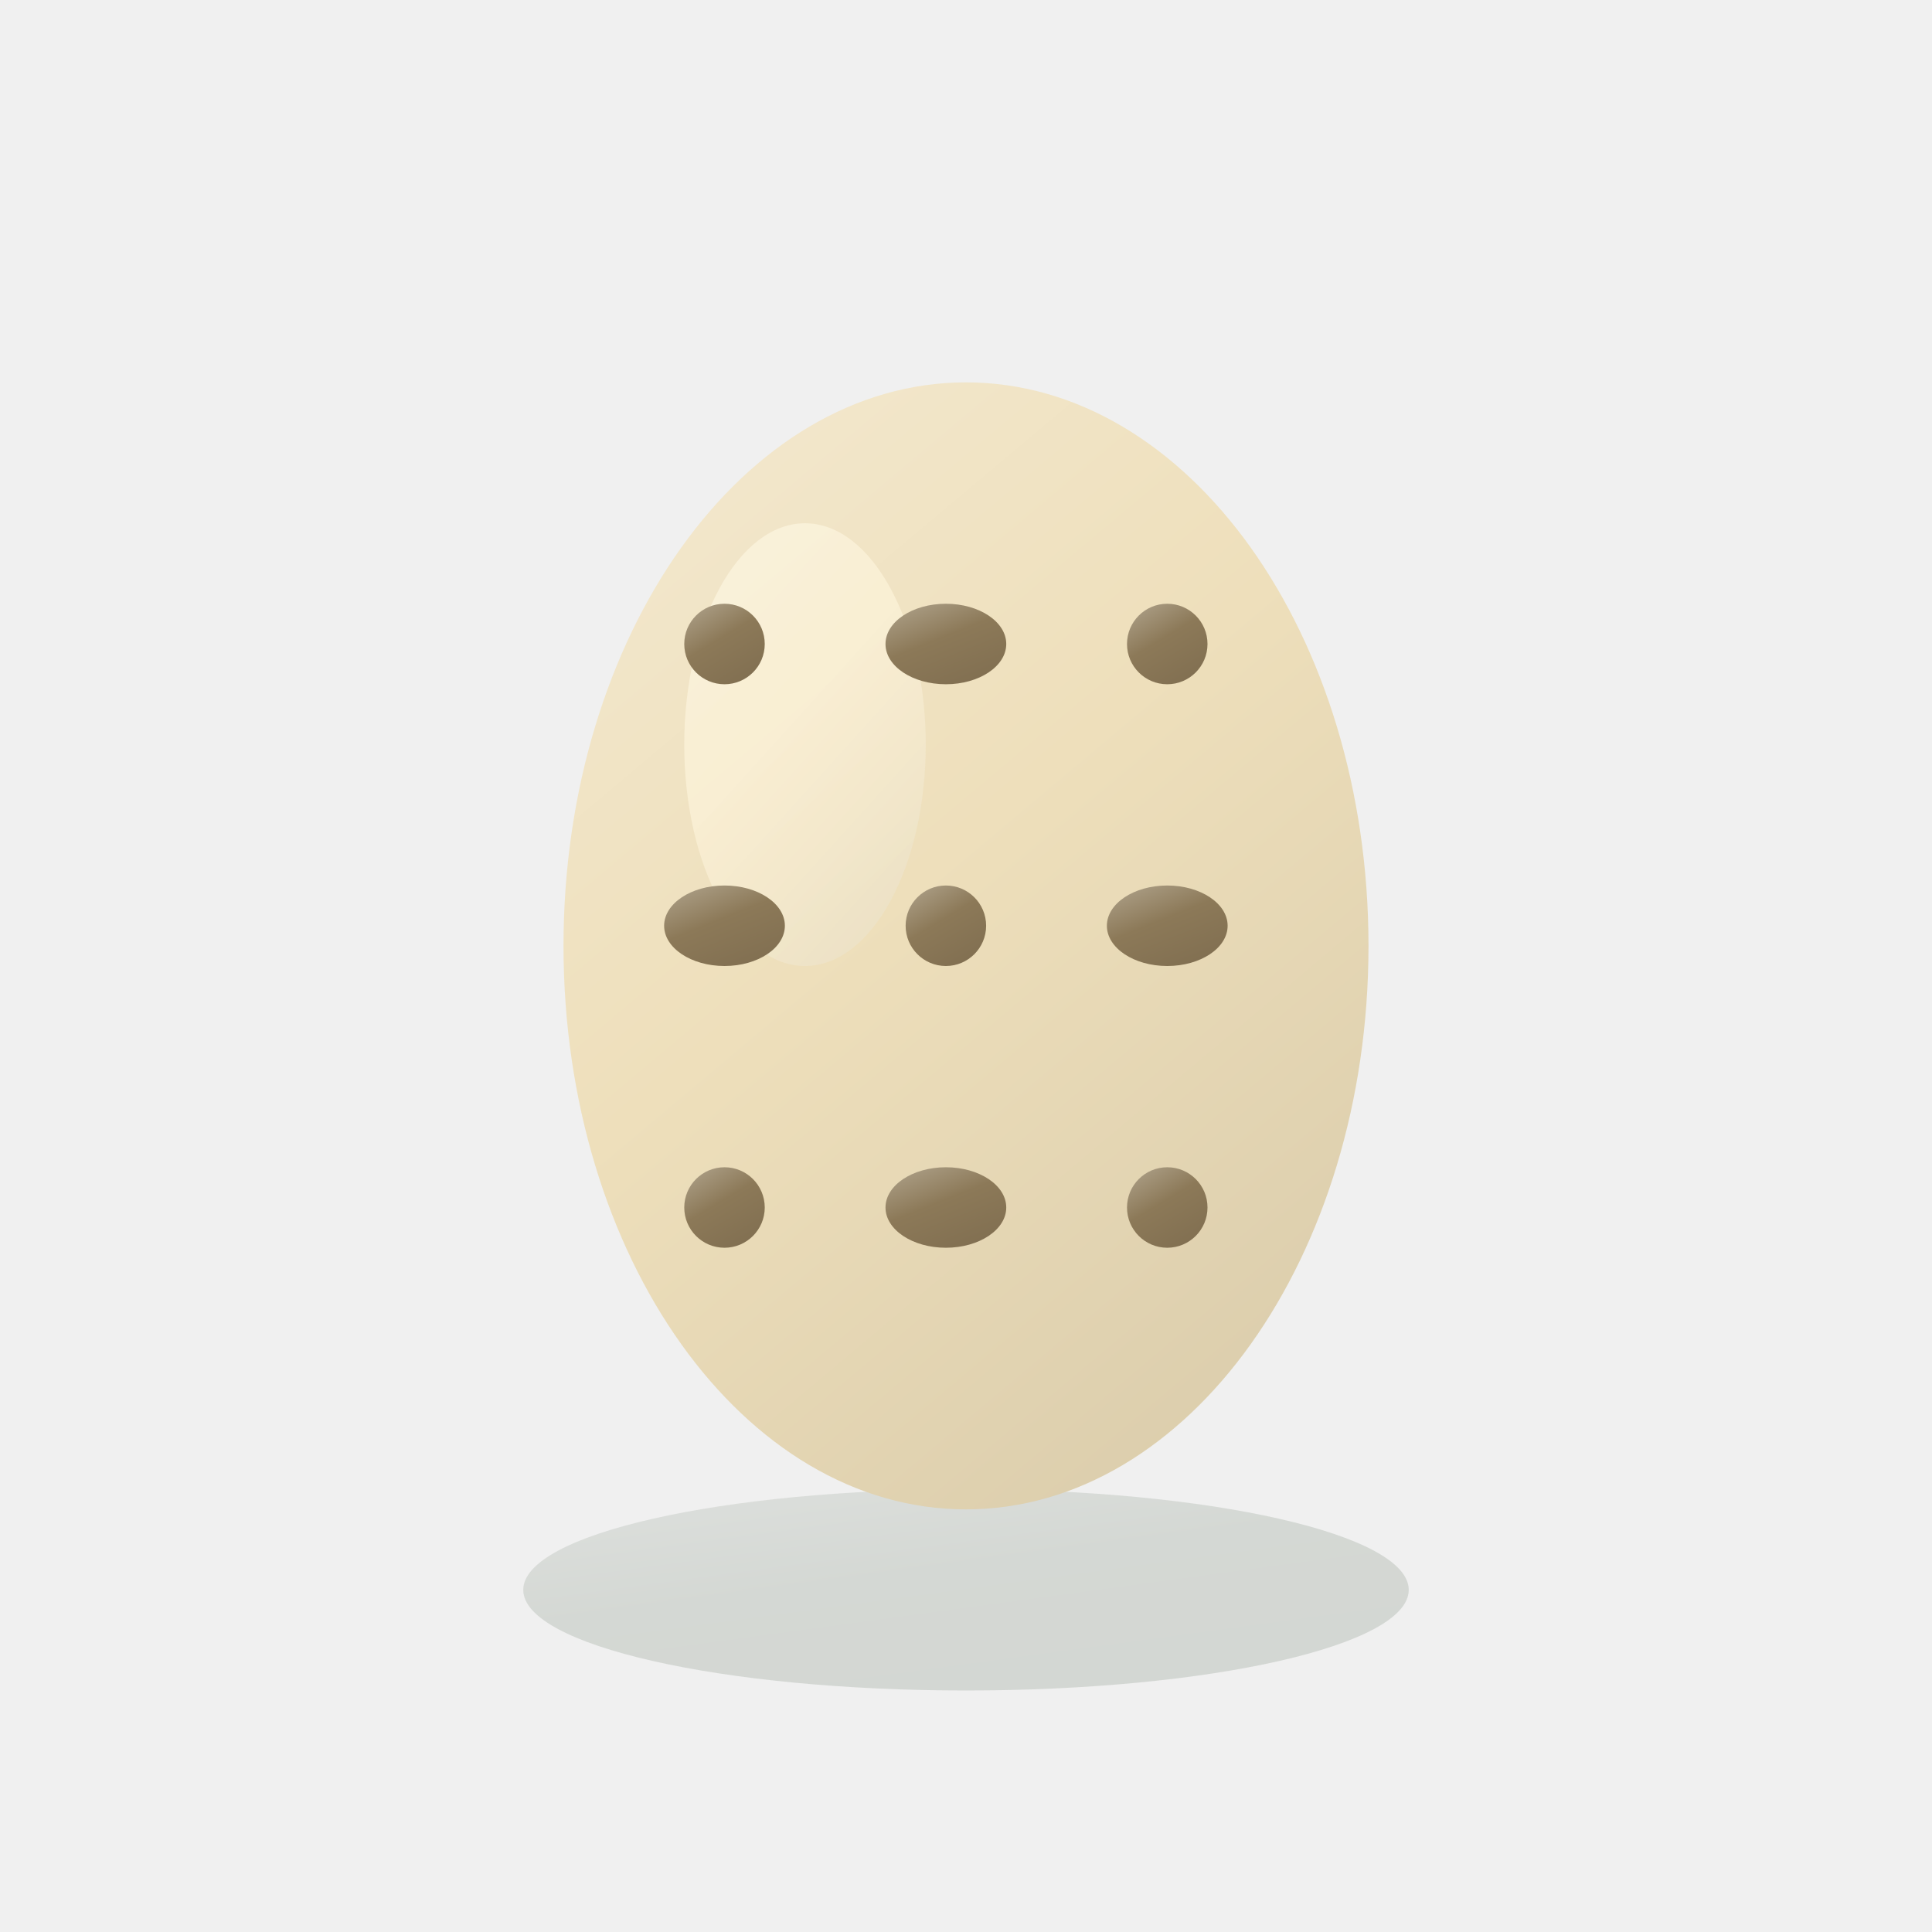
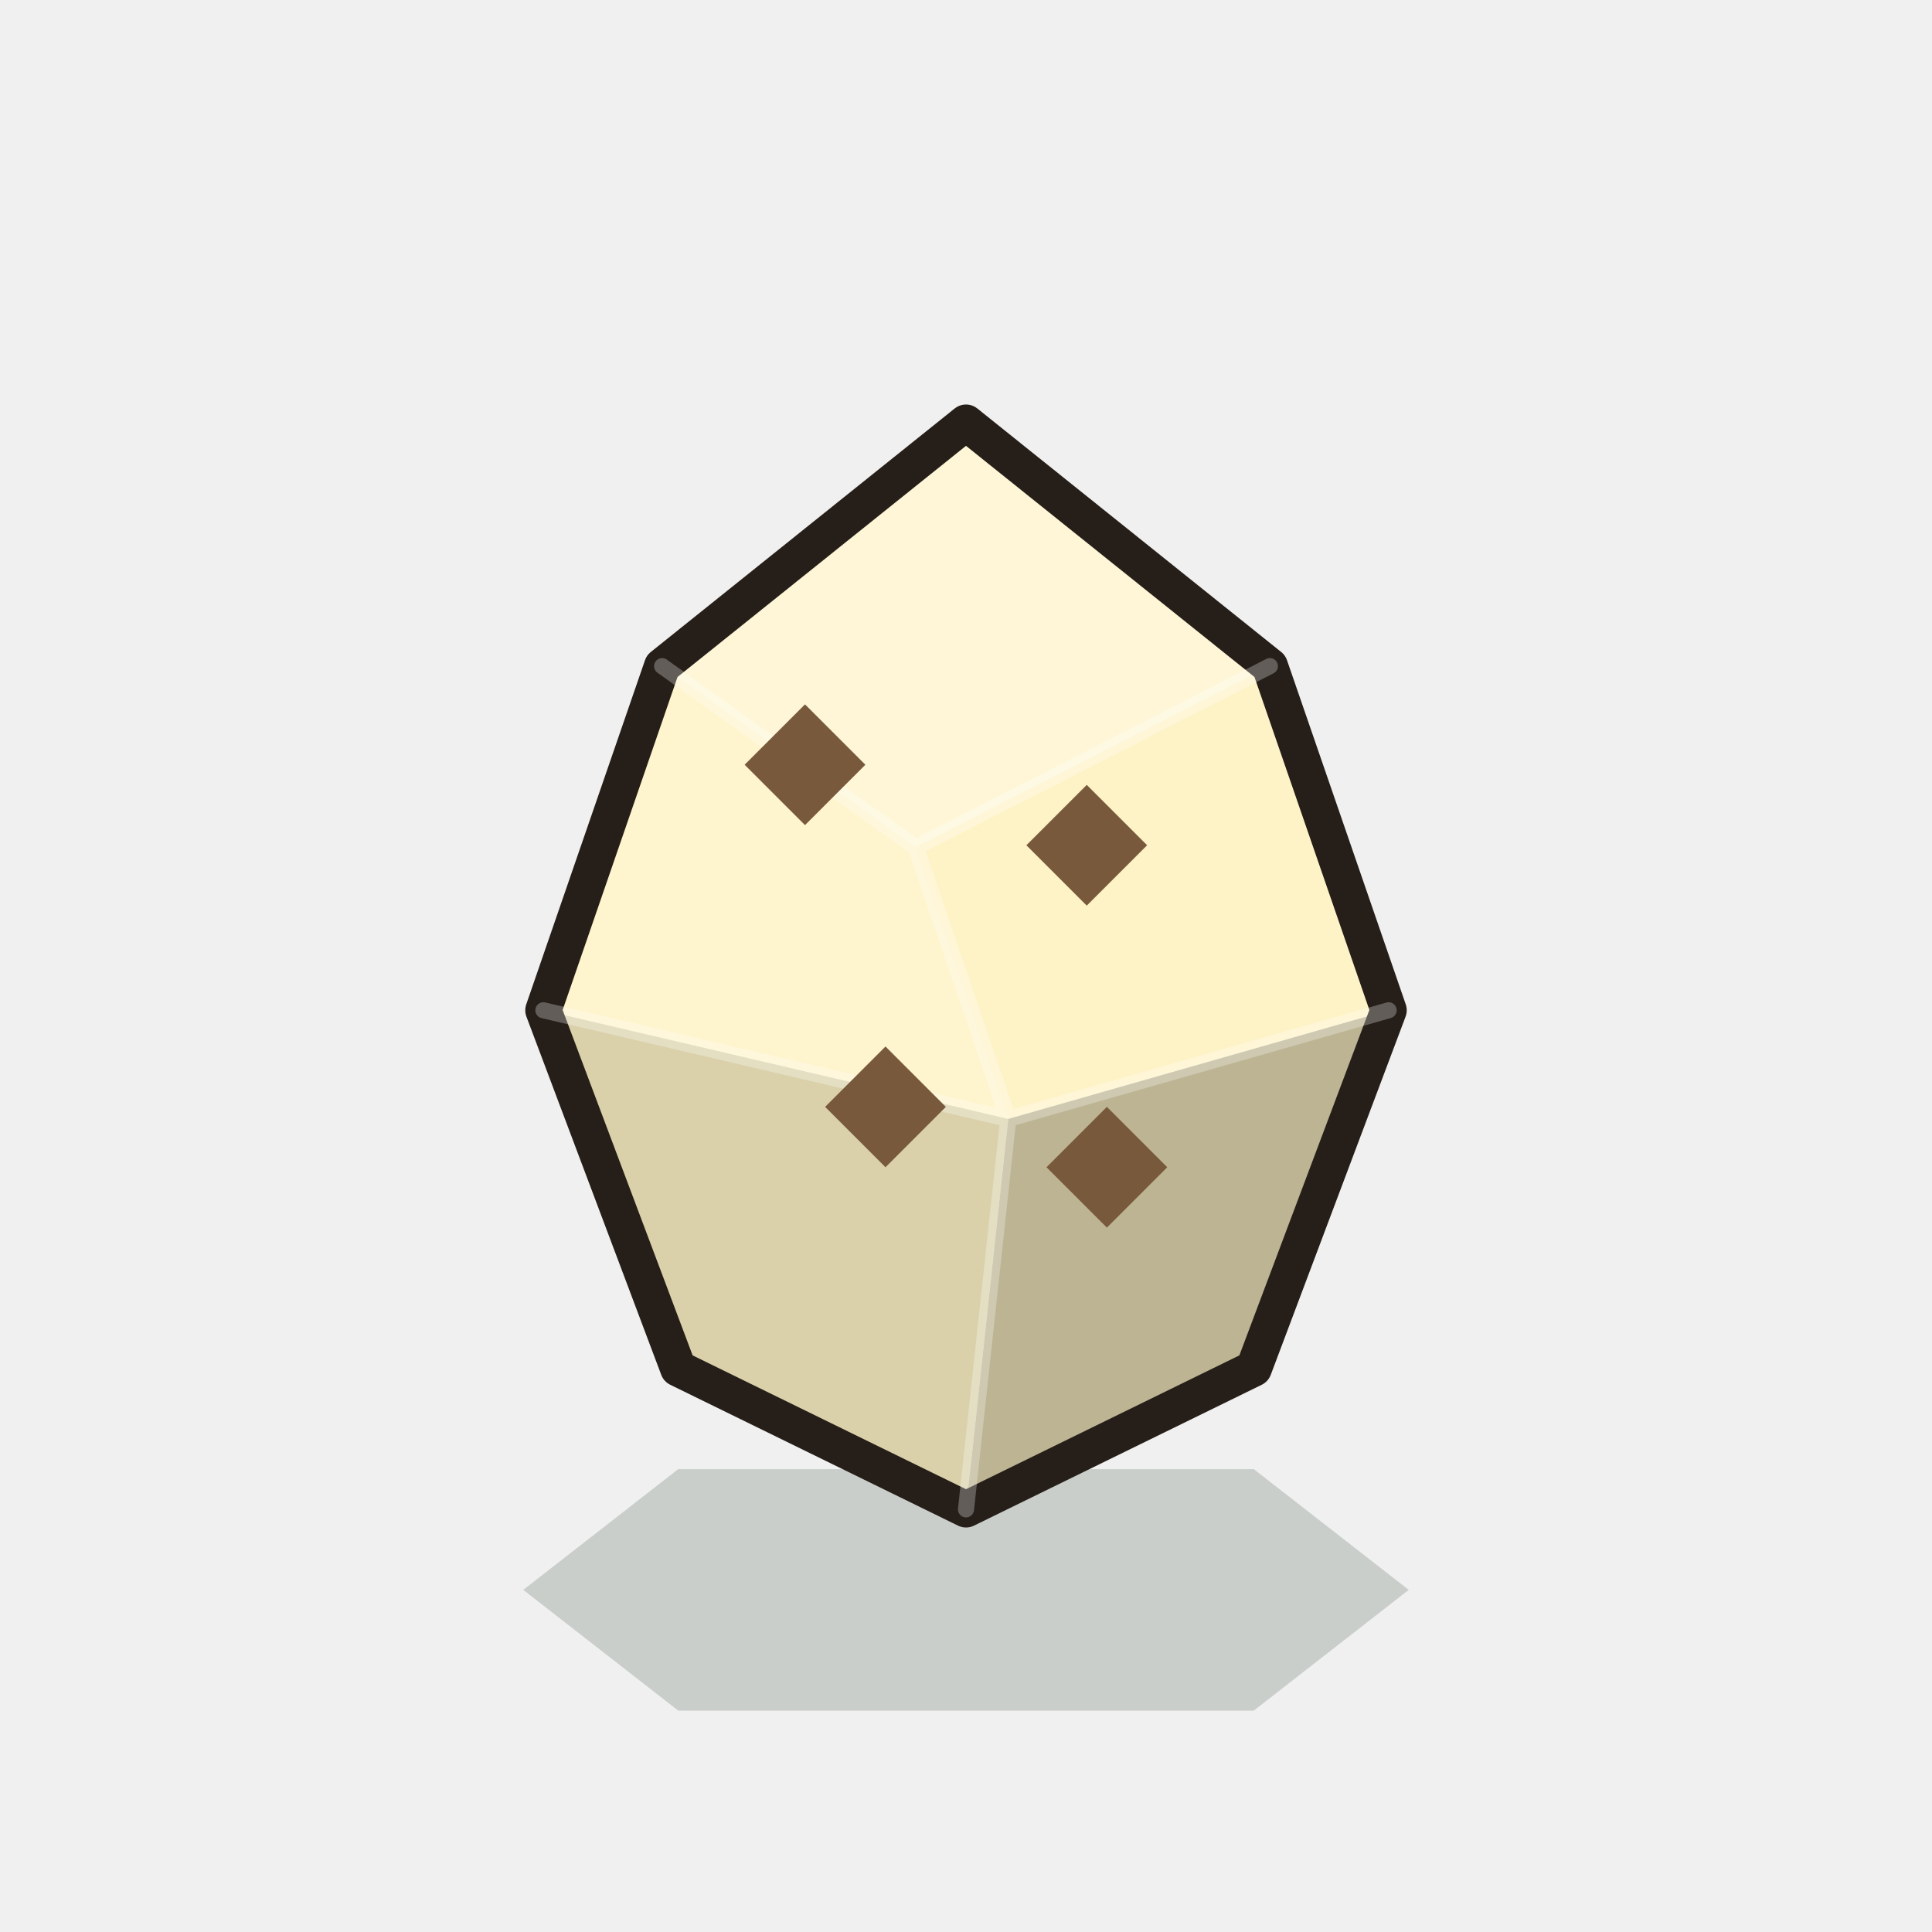
<svg xmlns="http://www.w3.org/2000/svg" width="96" height="96" viewBox="0 0 96 96">
  <defs>
-     <linearGradient id="paint354f33" x1="15%" y1="0%" x2="75%" y2="100%">
-       <stop stop-color="#6e806c" />
-       <stop offset=".45" stop-color="#354f33" />
-       <stop offset="1" stop-color="#31492f" />
-     </linearGradient>
-     <linearGradient id="painteedfbb" x1="15%" y1="0%" x2="75%" y2="100%">
-       <stop stop-color="#f3e8ce" />
-       <stop offset=".45" stop-color="#eedfbb" />
-       <stop offset="1" stop-color="#dbcdac" />
-     </linearGradient>
-     <linearGradient id="paintfff6dd" x1="15%" y1="0%" x2="75%" y2="100%">
-       <stop stop-color="#fff9e7" />
-       <stop offset=".45" stop-color="#fff6dd" />
-       <stop offset="1" stop-color="#ebe2cb" />
-     </linearGradient>
-     <linearGradient id="paint8c7958" x1="15%" y1="0%" x2="75%" y2="100%">
-       <stop stop-color="#ac9f87" />
-       <stop offset=".45" stop-color="#8c7958" />
-       <stop offset="1" stop-color="#816f51" />
-     </linearGradient>
    <clipPath id="cell0">
      <rect x="0" y="0" width="96" height="96" />
    </clipPath>
  </defs>
  <g clip-path="url(#cell0)">
-     <g transform="translate(0 0) rotate(0) scale(1)">
-       <ellipse cx="48" cy="79" rx="22" ry="5" fill="url(#paint354f33)" opacity=".15" />
-       <ellipse cx="48" cy="47" rx="20" ry="28" fill="url(#painteedfbb)" />
-       <ellipse cx="40" cy="37" rx="6" ry="11" fill="url(#paintfff6dd)" opacity=".6" />
-       <ellipse cx="36" cy="32" rx="2" ry="2" fill="url(#paint8c7958)" />
-       <ellipse cx="47" cy="32" rx="3" ry="2" fill="url(#paint8c7958)" />
-       <ellipse cx="58" cy="32" rx="2" ry="2" fill="url(#paint8c7958)" />
-       <ellipse cx="36" cy="46" rx="3" ry="2" fill="url(#paint8c7958)" />
-       <ellipse cx="47" cy="46" rx="2" ry="2" fill="url(#paint8c7958)" />
-       <ellipse cx="58" cy="46" rx="3" ry="2" fill="url(#paint8c7958)" />
-       <ellipse cx="36" cy="60" rx="2" ry="2" fill="url(#paint8c7958)" />
-       <ellipse cx="47" cy="60" rx="3" ry="2" fill="url(#paint8c7958)" />
-       <ellipse cx="58" cy="60" rx="2" ry="2" fill="url(#paint8c7958)" />
+     <g transform="translate(0.0 0.0) rotate(0.0) scale(1.000)">
+       <polygon points="26.0,79.0 33.7,73.0 62.3,73.0 70.0,79.0 62.3,85.0 33.7,85.0" fill="#1b3324" opacity="0.18" />
+       <polygon points="48.0,21.0 63.1,33.1 45.5,42.1 32.9,33.1" fill="#fef6d7" />
+       <polygon points="32.9,33.1 45.5,42.1 50.1,55.6 27.0,50.2" fill="#fef4cd" />
+       <polygon points="45.5,42.1 63.1,33.1 69.0,50.2 50.1,55.6" fill="#fef3c7" />
+       <polygon points="27.0,50.2 50.1,55.6 48.0,75.0 33.7,68.0" fill="#dad1ab" />
+       <polygon points="50.1,55.6 69.0,50.2 62.3,68.0 48.0,75.0" fill="#bcb493" />
+       <polygon points="48.0,21.0 63.1,33.1 69.0,50.2 62.3,68.0 48.0,75.0 33.7,68.0 27.0,50.2 32.9,33.1" fill="none" stroke="#261e18" stroke-width="1.8" stroke-linejoin="round" stroke-linecap="round" />
+       <path d="M32.9 33.1 L45.5 42.1 L63.1 33.1 M45.5 42.1 L50.1 55.6 L48.0 75.0 M27.0 50.2 L50.1 55.6 L69.0 50.2" fill="none" stroke="#ffffff" stroke-width="0.8" stroke-linejoin="round" stroke-linecap="round" opacity="0.28" />
+       <polygon points="40.0,35.0 43.0,38.0 40.0,41.0 37.0,38.0" fill="#78593c" />
+       <polygon points="54.0,39.0 57.0,42.0 54.0,45.0 51.0,42.0" fill="#78593c" />
+       <polygon points="44.0,52.0 47.0,55.0 44.0,58.0 41.0,55.0" fill="#78593c" />
+       <polygon points="55.0,55.0 58.0,58.0 55.0,61.0 52.0,58.0" fill="#78593c" />
    </g>
  </g>
</svg>
